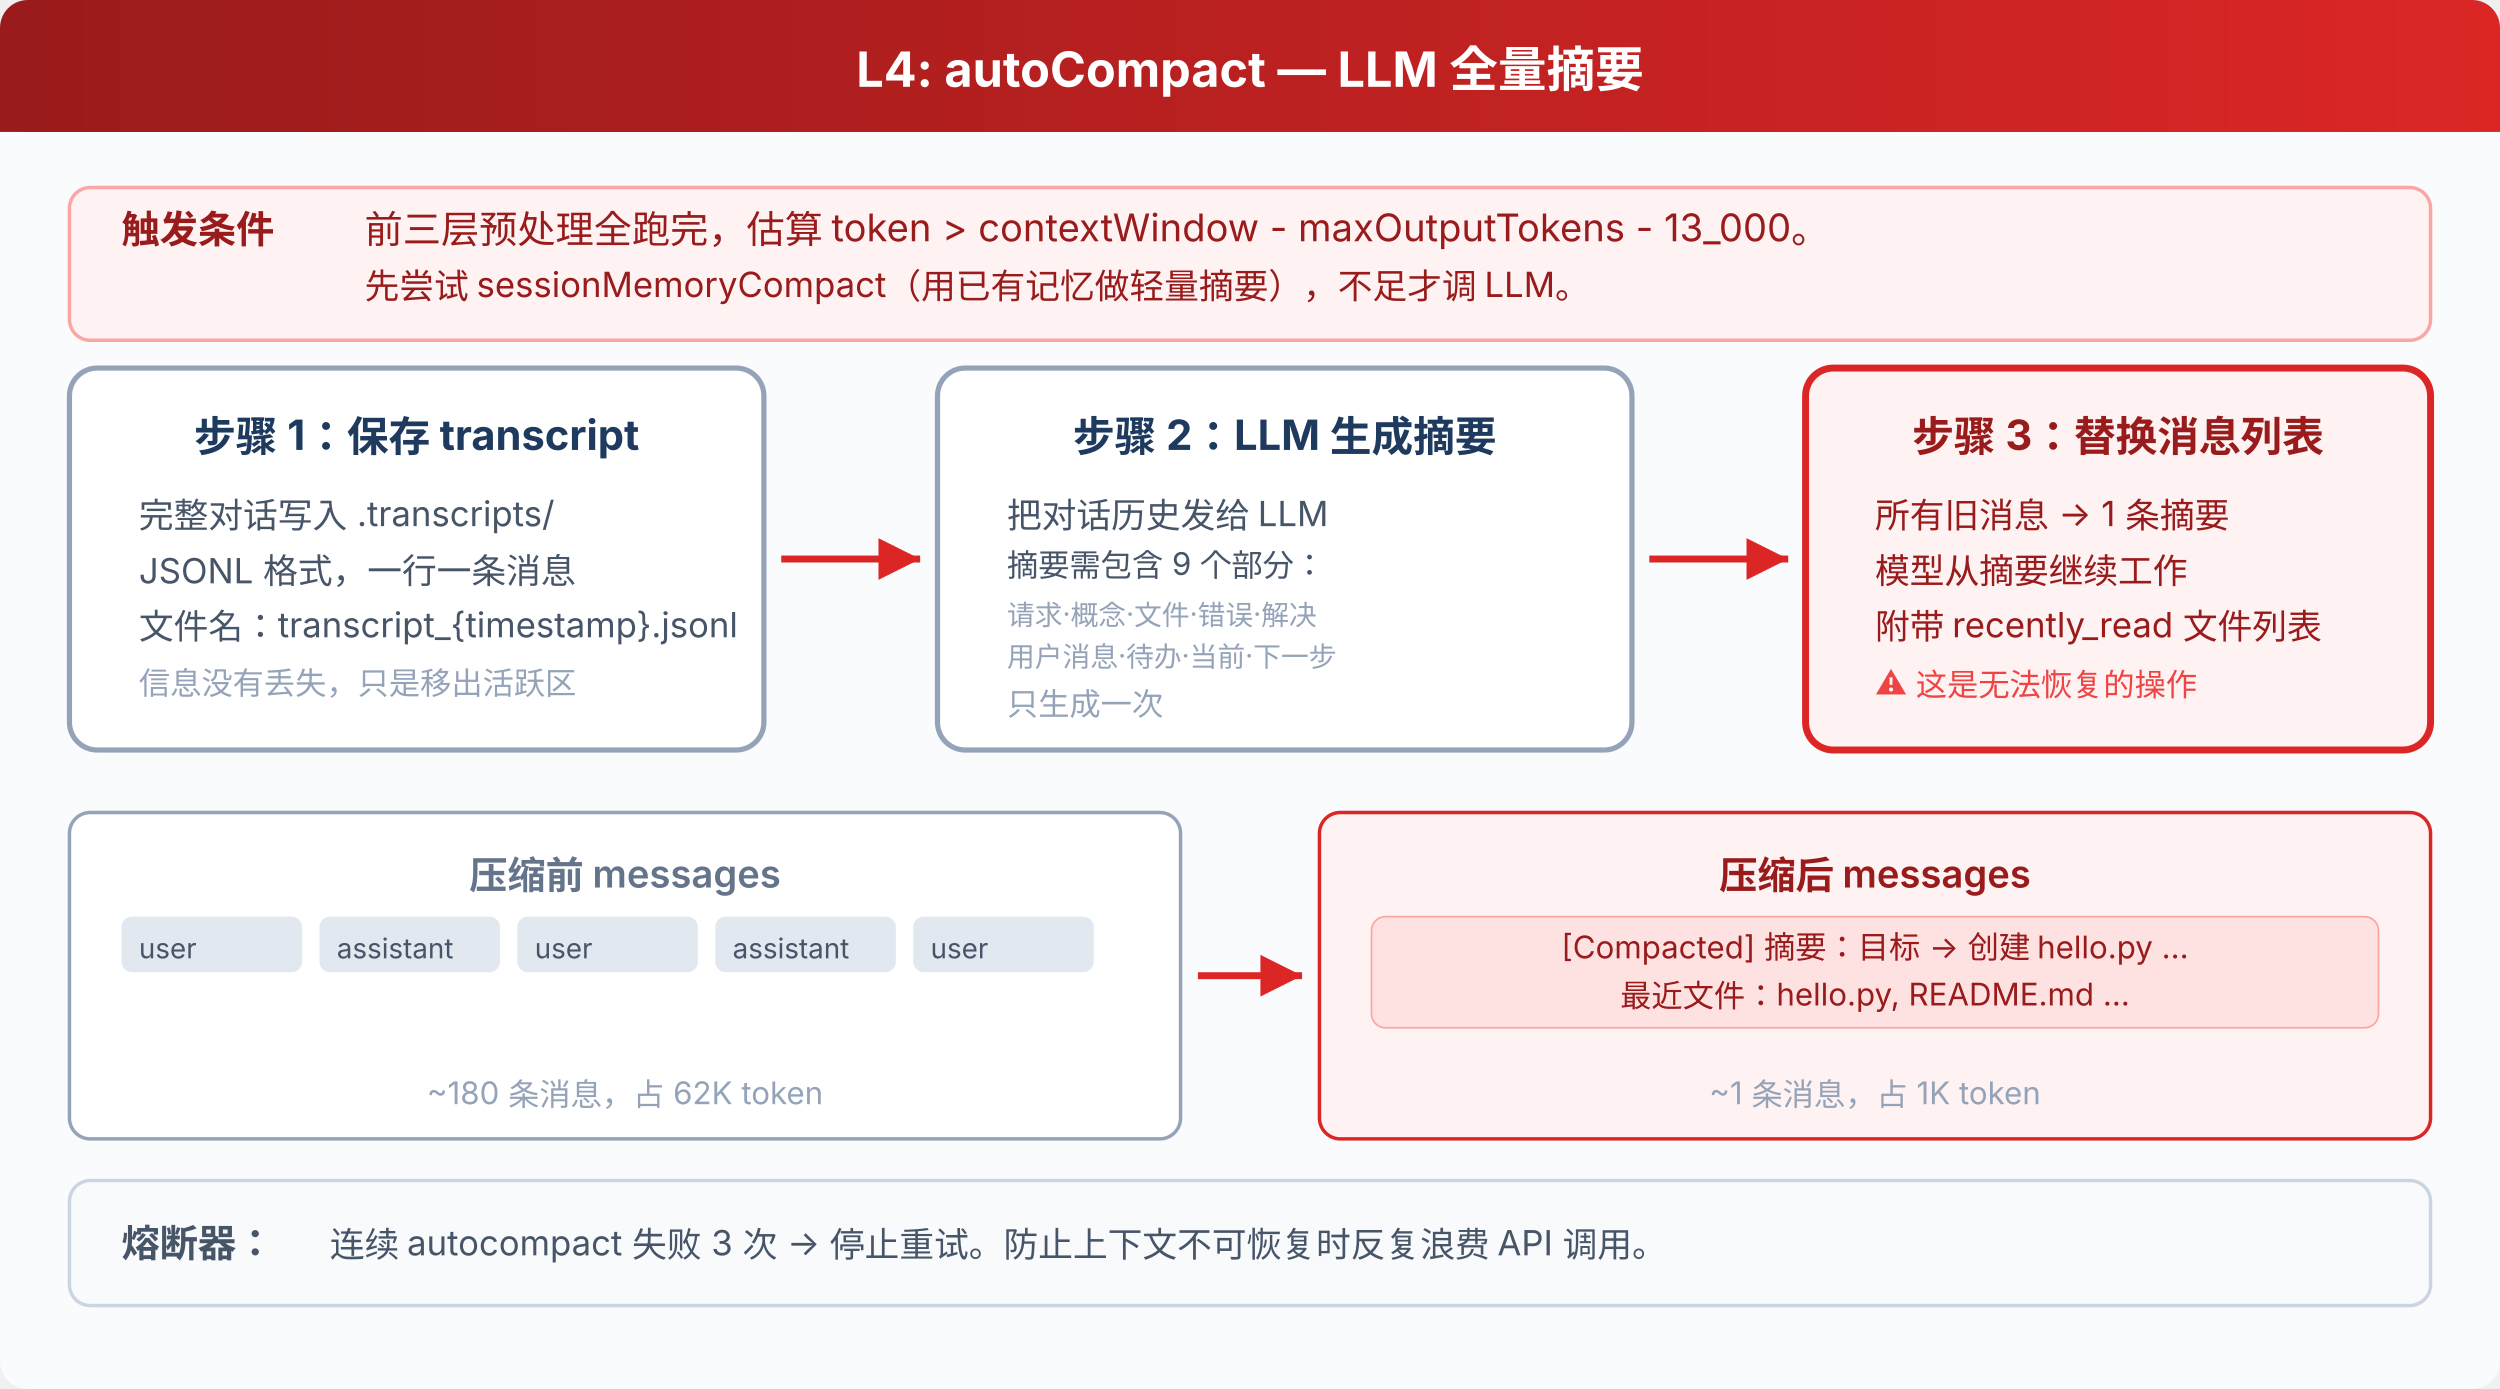
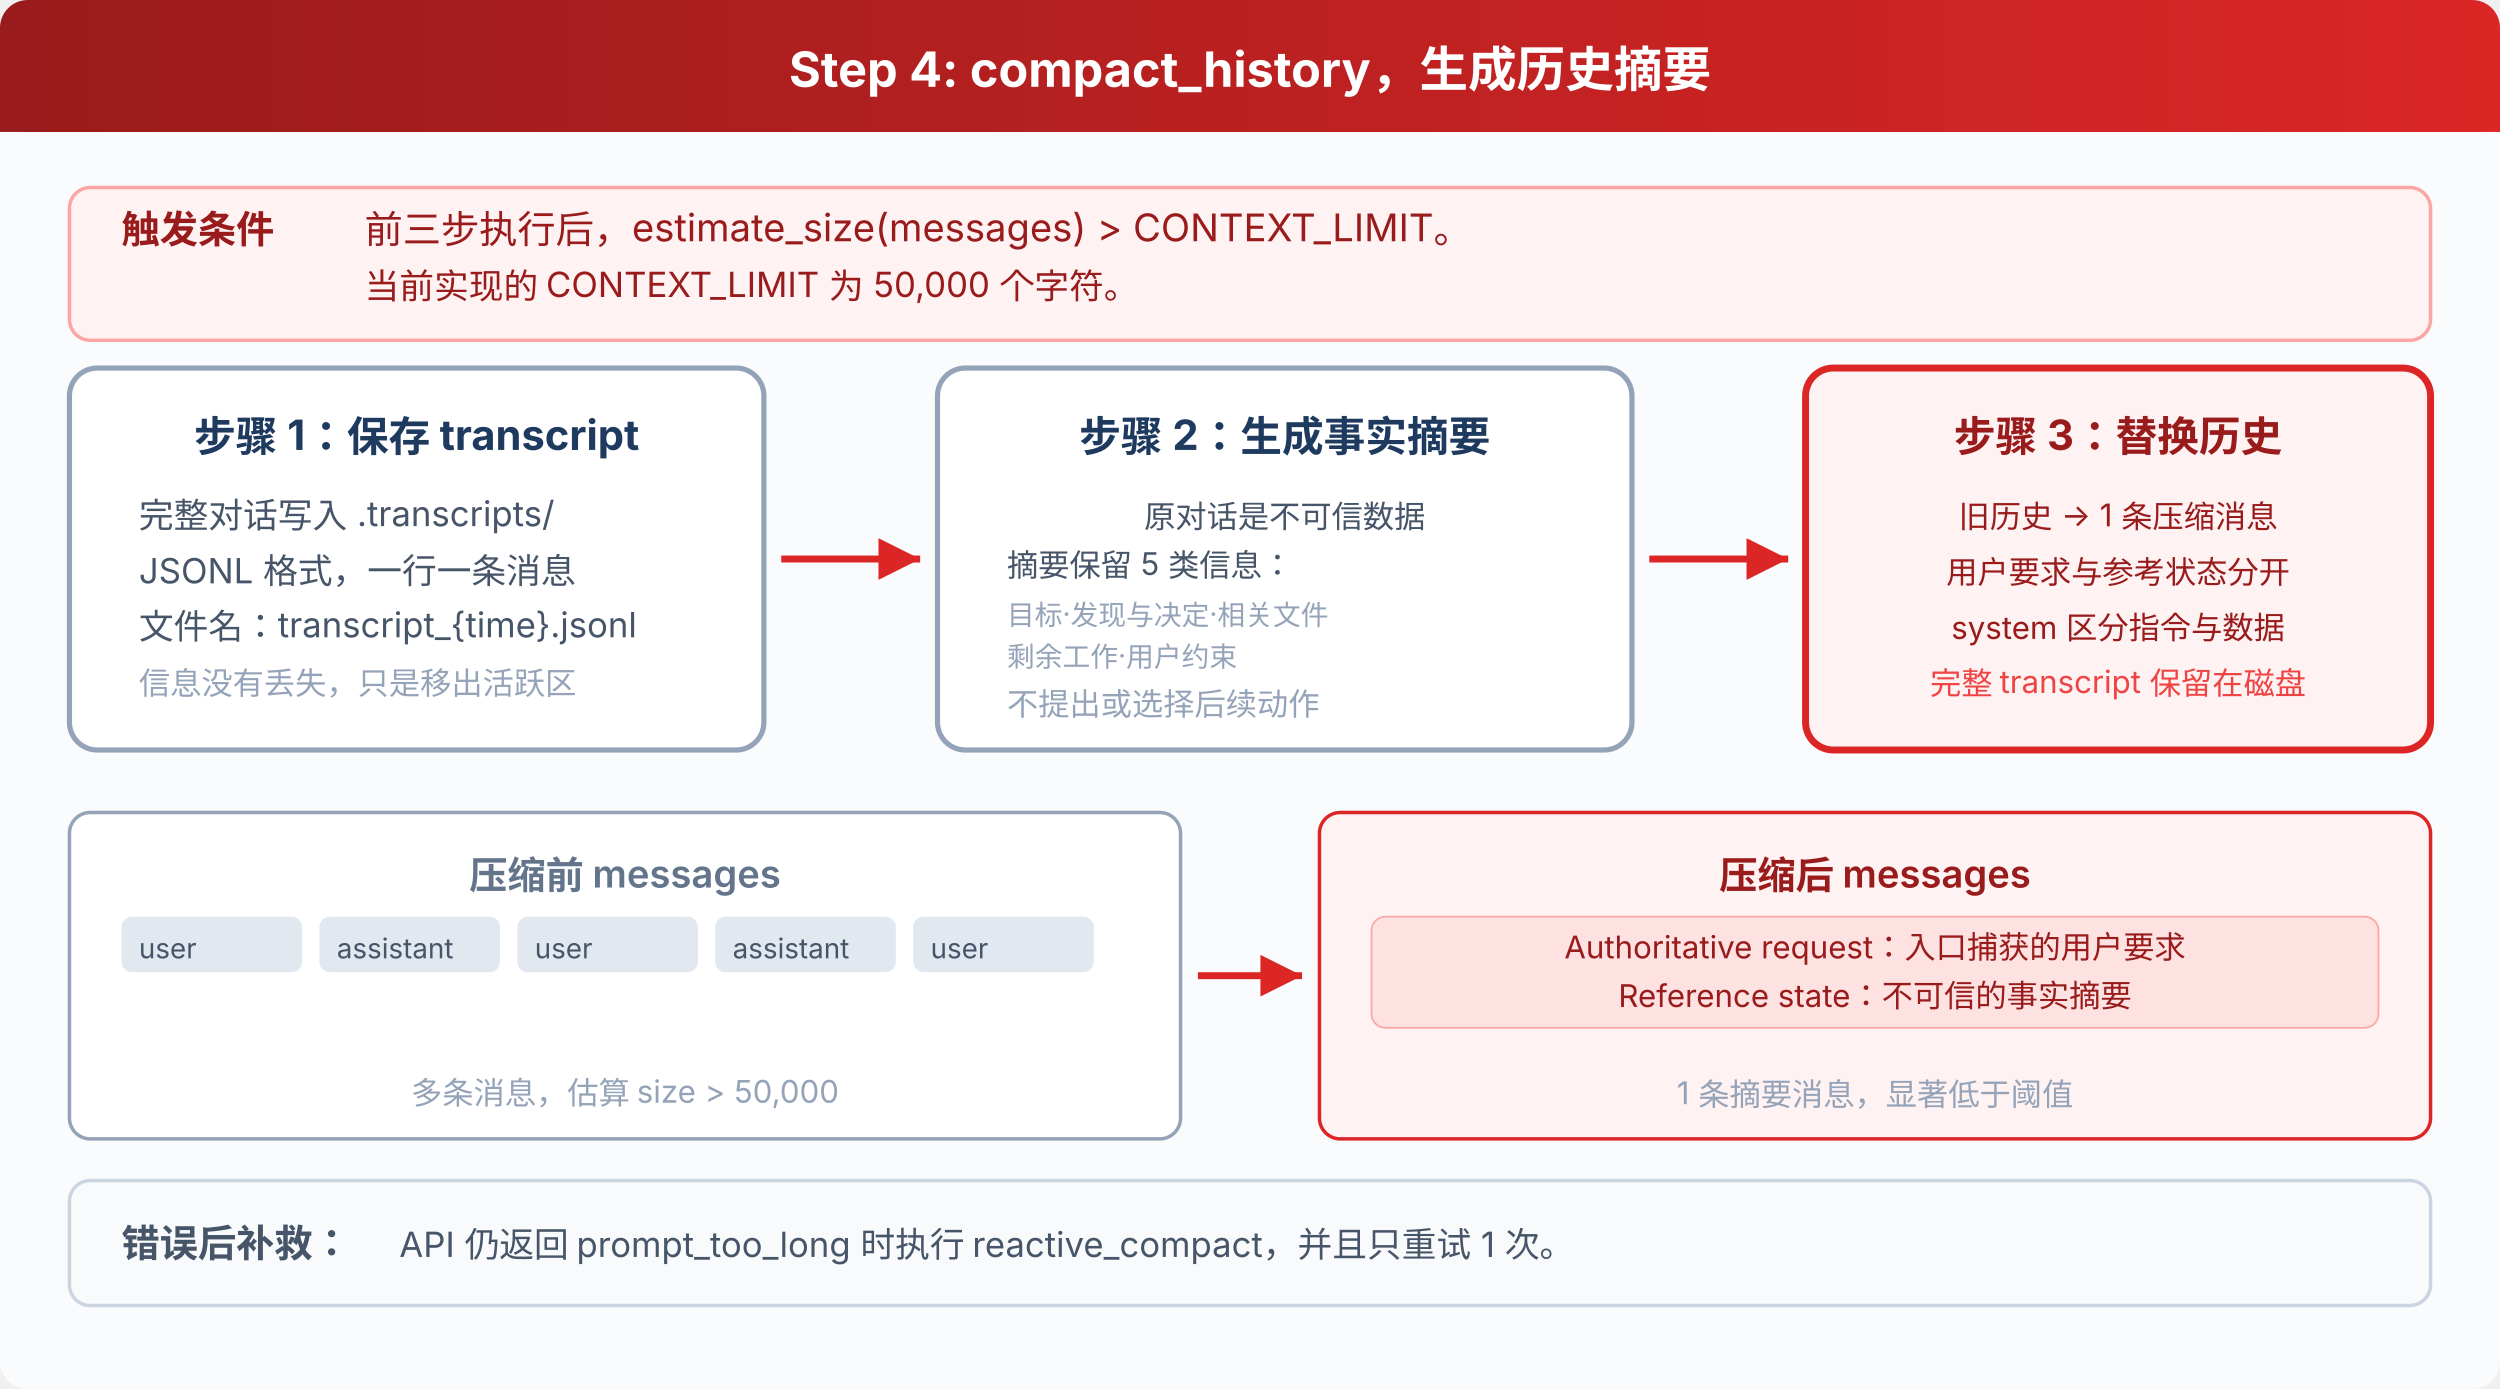
<svg xmlns="http://www.w3.org/2000/svg" viewBox="0 0 720 400" font-family="system-ui, -apple-system, sans-serif">
  <defs>
    <linearGradient id="header" x1="0" y1="0" x2="1" y2="0">
      <stop offset="0%" stop-color="#991b1b" />
      <stop offset="100%" stop-color="#dc2626" />
    </linearGradient>
    <marker id="arrow" viewBox="0 0 10 10" refX="10" refY="5" markerWidth="6" markerHeight="6" orient="auto-start-reverse">
      <path d="M 0 0 L 10 5 L 0 10 z" fill="#dc2626" />
    </marker>
  </defs>
  <rect width="720" height="400" fill="#fafbfc" rx="8" />
  <rect x="0" y="0" width="720" height="38" fill="url(#header)" rx="8" />
  <rect x="0" y="30" width="720" height="8" fill="url(#header)" />
-   <text x="360" y="25" fill="#fff" font-size="14" font-weight="700" text-anchor="middle">L4: autoCompact — LLM 全量摘要</text>
+   <text x="360" y="25" fill="#fff" font-size="14" font-weight="700" text-anchor="middle">Step 4: compact_history，生成历史摘要</text>
  <rect x="20" y="54" width="680" height="44" rx="6" fill="#fef2f2" stroke="#fca5a5" stroke-width="1" />
  <text x="35" y="70" fill="#991b1b" font-size="11" font-weight="600">触发条件</text>
-   <text x="105" y="70" fill="#991b1b" font-size="11">前三层预处理全跑完，估算 token &gt; contextWindow - maxOutputTokens - 13_000。</text>
-   <text x="105" y="86" fill="#991b1b" font-size="10">先尝试 sessionMemoryCompact（用已有记忆做轻量摘要），不足才调 LLM。</text>
+   <text x="105" y="70" fill="#991b1b" font-size="11">前三步执行后，estimate_size(messages) &gt; CONTEXT_LIMIT。</text>
+   <text x="105" y="86" fill="#991b1b" font-size="10">当前实现的 CONTEXT_LIMIT 为 50,000 个字符。</text>
  <rect x="20" y="106" width="200" height="110" rx="8" fill="#fff" stroke="#94a3b8" stroke-width="1.5" />
  <text x="120" y="130" fill="#1e3a5f" font-size="12" font-weight="700" text-anchor="middle">步骤 1：保存 transcript</text>
  <text x="40" y="152" fill="#475569" font-size="10">完整对话写入 .transcripts/</text>
  <text x="40" y="168" fill="#475569" font-size="10">JSONL 格式，一行一条消息</text>
-   <text x="40" y="184" fill="#475569" font-size="10">文件名：transcript_{timestamp}.jsonl</text>
+   <text x="40" y="184" fill="#475569" font-size="10">文件名：transcript_{time}.jsonl</text>
  <text x="40" y="200" fill="#94a3b8" font-size="9">信息没有丢失，只是移出活跃区</text>
  <line x1="225" y1="161" x2="265" y2="161" stroke="#dc2626" stroke-width="2" marker-end="url(#arrow)" />
  <rect x="270" y="106" width="200" height="110" rx="8" fill="#fff" stroke="#94a3b8" stroke-width="1.5" />
-   <text x="370" y="130" fill="#1e3a5f" font-size="12" font-weight="700" text-anchor="middle">步骤 2：LLM 生成摘要</text>
-   <text x="290" y="152" fill="#475569" font-size="10">把对话历史发给 LLM</text>
-   <text x="290" y="166" fill="#475569" font-size="9">摘要需包含 9 个部分：</text>
-   <text x="290" y="180" fill="#94a3b8" font-size="8">请求·概念·文件·错误·解决</text>
-   <text x="290" y="192" fill="#94a3b8" font-size="8">用户消息·待办·当前·下一步</text>
-   <text x="290" y="206" fill="#94a3b8" font-size="9">只生成一次</text>
+   <text x="370" y="130" fill="#1e3a5f" font-size="12" font-weight="700" text-anchor="middle">步骤 2：生成事实摘要</text>
+   <text x="370" y="152" fill="#475569" font-size="9" text-anchor="middle">原对话是不可信数据</text>
+   <text x="290" y="166" fill="#475569" font-size="9">摘要保留 5 类信息：</text>
+   <text x="290" y="180" fill="#94a3b8" font-size="8">目标·发现与决定·相关文件</text>
+   <text x="290" y="192" fill="#94a3b8" font-size="8">剩余工作·用户约束</text>
+   <text x="290" y="206" fill="#94a3b8" font-size="9">不提出或选择后续动作</text>
  <line x1="475" y1="161" x2="515" y2="161" stroke="#dc2626" stroke-width="2" marker-end="url(#arrow)" />
  <rect x="520" y="106" width="180" height="110" rx="8" fill="#fef2f2" stroke="#dc2626" stroke-width="2" />
-   <text x="610" y="130" fill="#991b1b" font-size="12" font-weight="700" text-anchor="middle">步骤 3：替换消息列表</text>
-   <text x="540" y="152" fill="#991b1b" font-size="10">所有旧消息 → 1 条摘要</text>
-   <text x="540" y="168" fill="#991b1b" font-size="10">模型从摘要继续工作</text>
-   <text x="540" y="184" fill="#991b1b" font-size="10">附带 recently_read 文件列表</text>
-   <text x="540" y="200" fill="#ef4444" font-size="9">⚠ 这是无法恢复的操作</text>
+   <text x="610" y="130" fill="#991b1b" font-size="12" font-weight="700" text-anchor="middle">步骤 3：替换历史</text>
+   <text x="610" y="152" fill="#991b1b" font-size="9" text-anchor="middle">旧历史 → 1 条压缩消息</text>
+   <text x="610" y="168" fill="#991b1b" font-size="9" text-anchor="middle">用户要求与参考状态分开</text>
+   <text x="610" y="184" fill="#991b1b" font-size="9" text-anchor="middle">system 区分指令与数据</text>
+   <text x="610" y="200" fill="#ef4444" font-size="9" text-anchor="middle">完整 transcript 保留在磁盘</text>
  <rect x="20" y="234" width="320" height="94" rx="6" fill="#fff" stroke="#94a3b8" stroke-width="1" />
  <text x="180" y="256" fill="#64748b" font-size="11" font-weight="600" text-anchor="middle">压缩前 messages</text>
  <rect x="35" y="264" width="52" height="16" rx="3" fill="#e2e8f0" />
  <text x="40" y="276" fill="#475569" font-size="8">user</text>
  <rect x="92" y="264" width="52" height="16" rx="3" fill="#e2e8f0" />
  <text x="97" y="276" fill="#475569" font-size="8">assistant</text>
  <rect x="149" y="264" width="52" height="16" rx="3" fill="#e2e8f0" />
  <text x="154" y="276" fill="#475569" font-size="8">user</text>
  <rect x="206" y="264" width="52" height="16" rx="3" fill="#e2e8f0" />
  <text x="211" y="276" fill="#475569" font-size="8">assistant</text>
  <rect x="263" y="264" width="52" height="16" rx="3" fill="#e2e8f0" />
  <text x="268" y="276" fill="#475569" font-size="8">user</text>
-   <text x="180" y="318" fill="#94a3b8" font-size="9" text-anchor="middle">~180 条消息，占 62K token</text>
+   <text x="180" y="318" fill="#94a3b8" font-size="9" text-anchor="middle">多条消息，估算 size &gt; 50,000</text>
  <line x1="345" y1="281" x2="375" y2="281" stroke="#dc2626" stroke-width="2" marker-end="url(#arrow)" />
  <rect x="380" y="234" width="320" height="94" rx="6" fill="#fef2f2" stroke="#dc2626" stroke-width="1" />
  <text x="540" y="256" fill="#991b1b" font-size="11" font-weight="600" text-anchor="middle">压缩后 messages</text>
  <rect x="395" y="264" width="290" height="32" rx="4" fill="#fee2e2" stroke="#fca5a5" stroke-width="0.5" />
-   <text x="540" y="276" fill="#991b1b" font-size="9" text-anchor="middle">[Compacted] 摘要：目标 → 创建 hello.py ...</text>
-   <text x="540" y="290" fill="#991b1b" font-size="9" text-anchor="middle">最近文件：hello.py, README.md ...</text>
-   <text x="540" y="318" fill="#94a3b8" font-size="9" text-anchor="middle">~1 条消息，占 1K token</text>
+   <text x="540" y="276" fill="#991b1b" font-size="9" text-anchor="middle">Authoritative request：入口捕获的用户要求</text>
+   <text x="540" y="290" fill="#991b1b" font-size="9" text-anchor="middle">Reference state：不可信的事实摘要</text>
+   <text x="540" y="318" fill="#94a3b8" font-size="9" text-anchor="middle">1 条摘要消息，显著低于阈值</text>
  <rect x="20" y="340" width="680" height="36" rx="6" fill="#f8fafc" stroke="#cbd5e1" stroke-width="1" />
-   <text x="35" y="362" fill="#475569" font-size="11" font-weight="600">熔断器：</text>
-   <text x="95" y="362" fill="#475569" font-size="10">连续 autocompact 失败 3 次 → 停止重试。防止上下文不可恢复时反复浪费 API 调用。</text>
+   <text x="35" y="362" fill="#475569" font-size="11" font-weight="600">错误后补救：</text>
+   <text x="115" y="362" fill="#475569" font-size="10">API 仍返回 prompt_too_long 时执行 reactive_compact，并且只重试 1 次。</text>
</svg>
